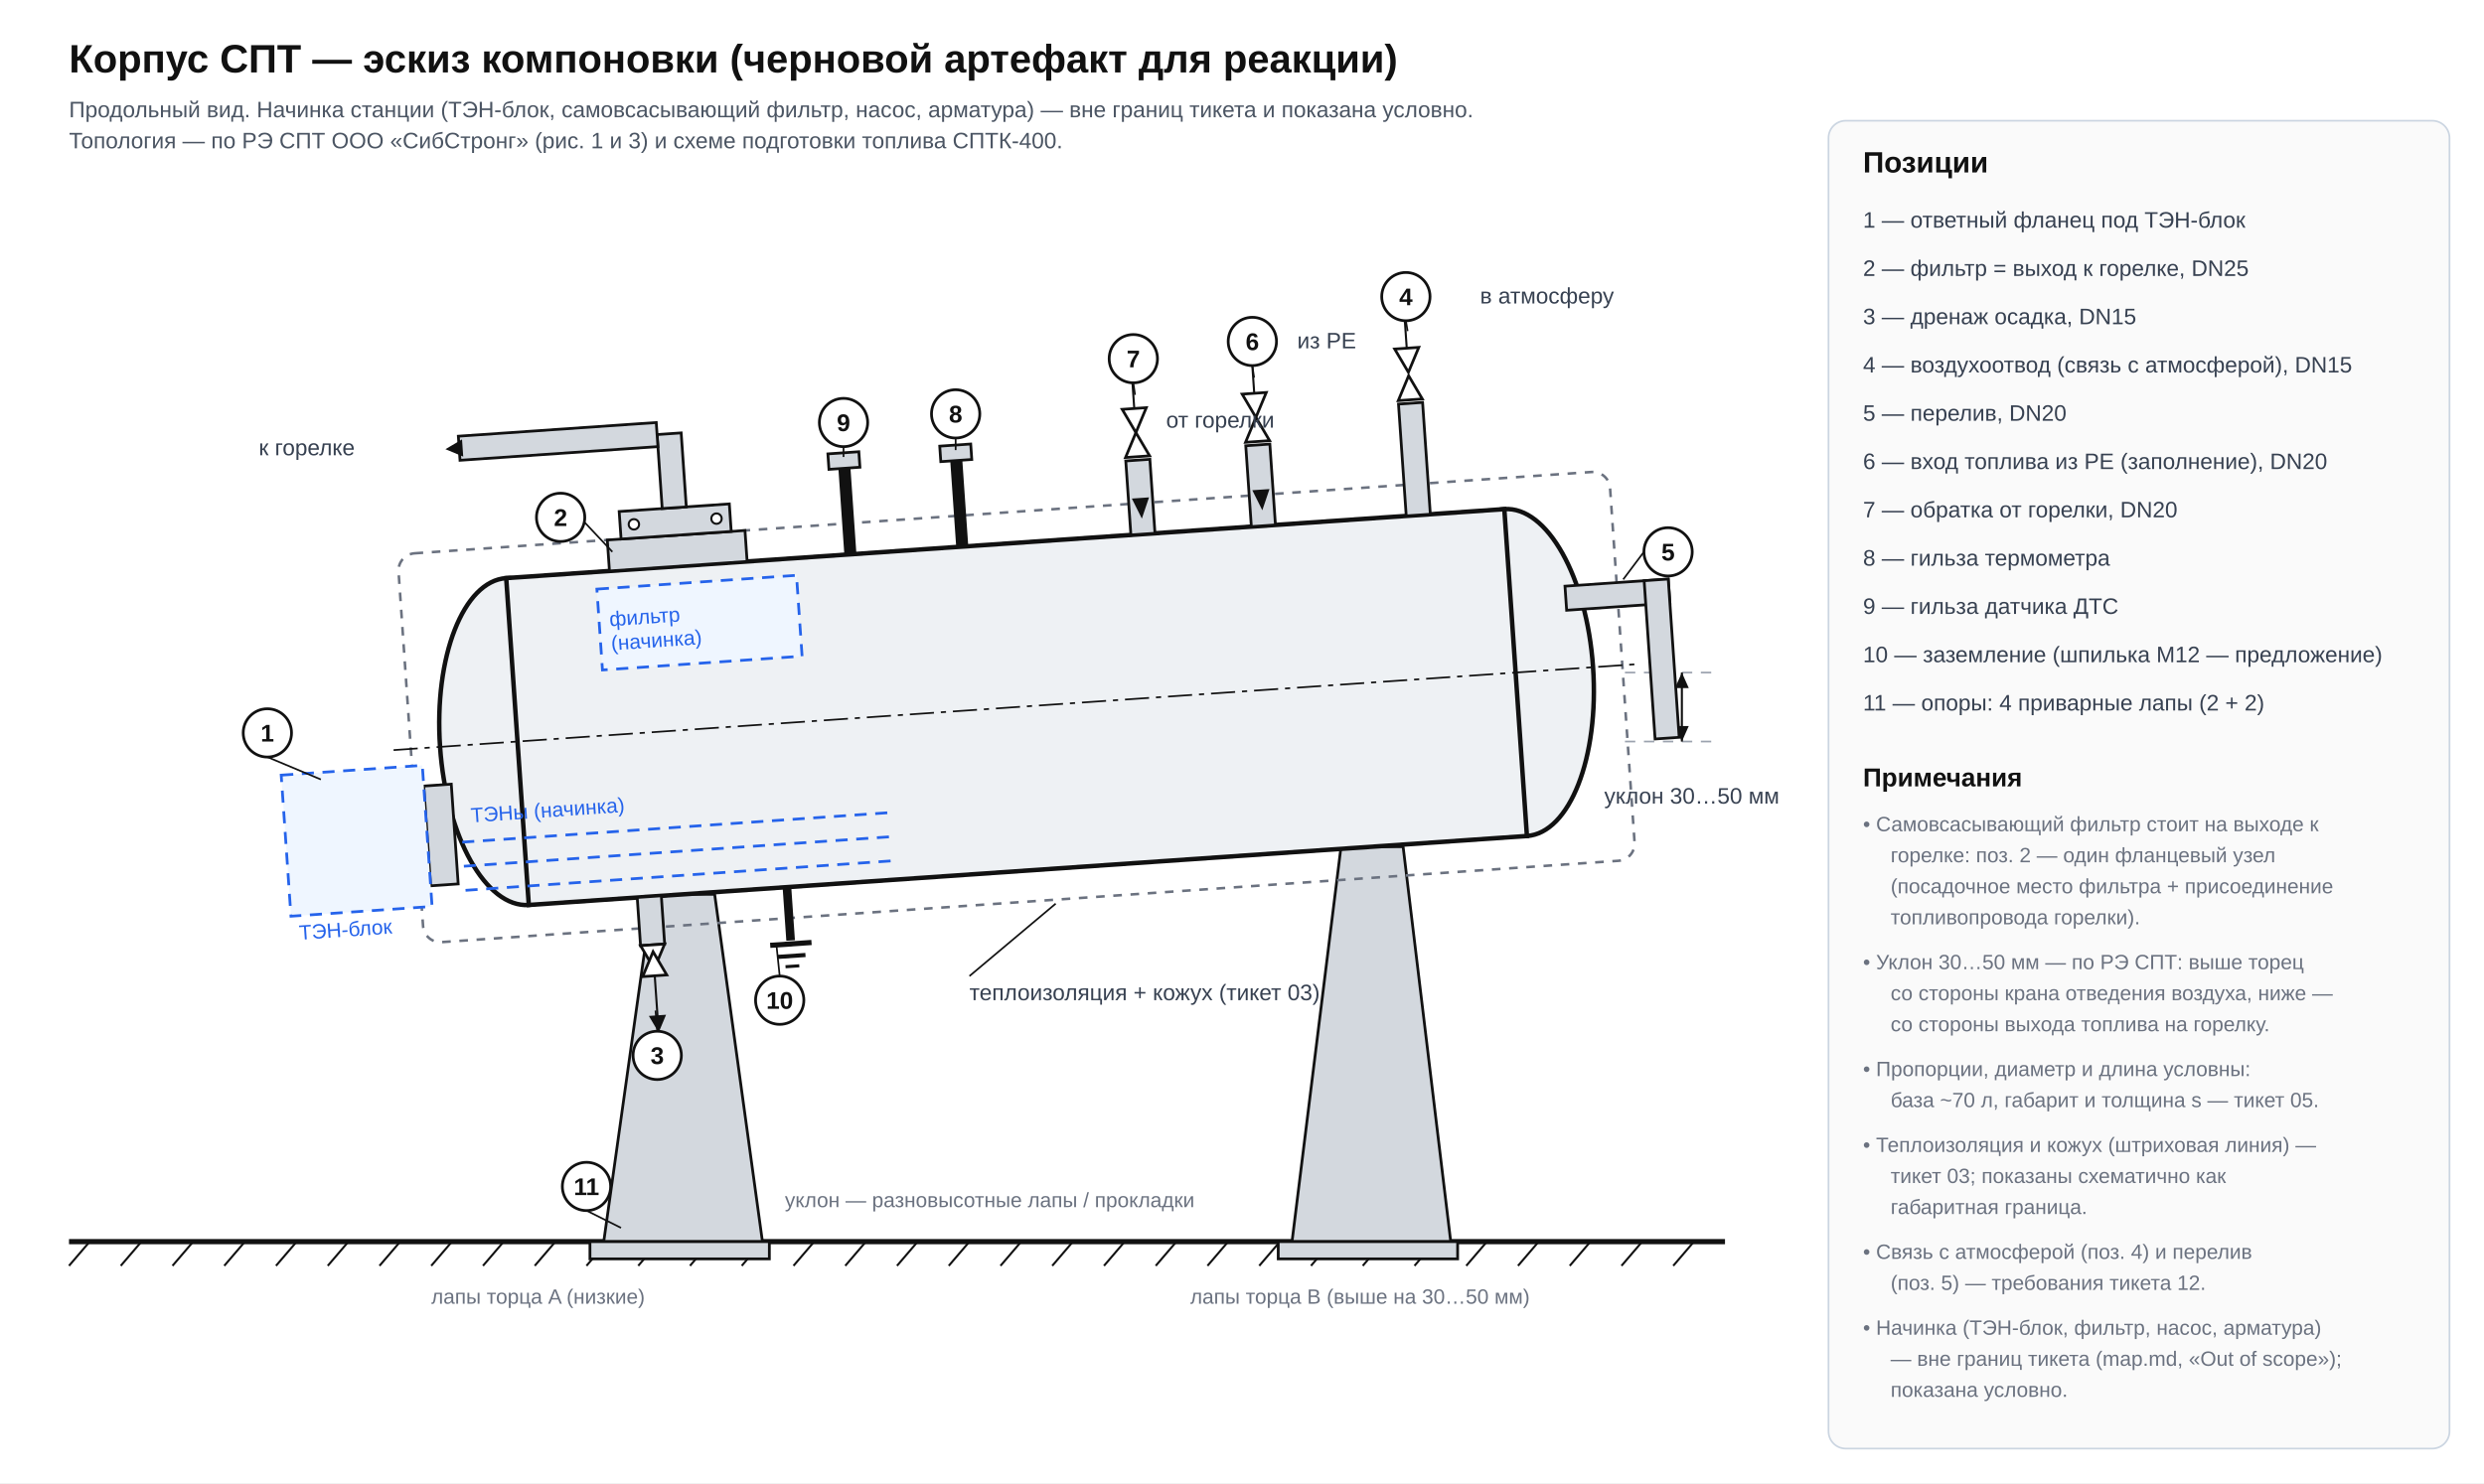
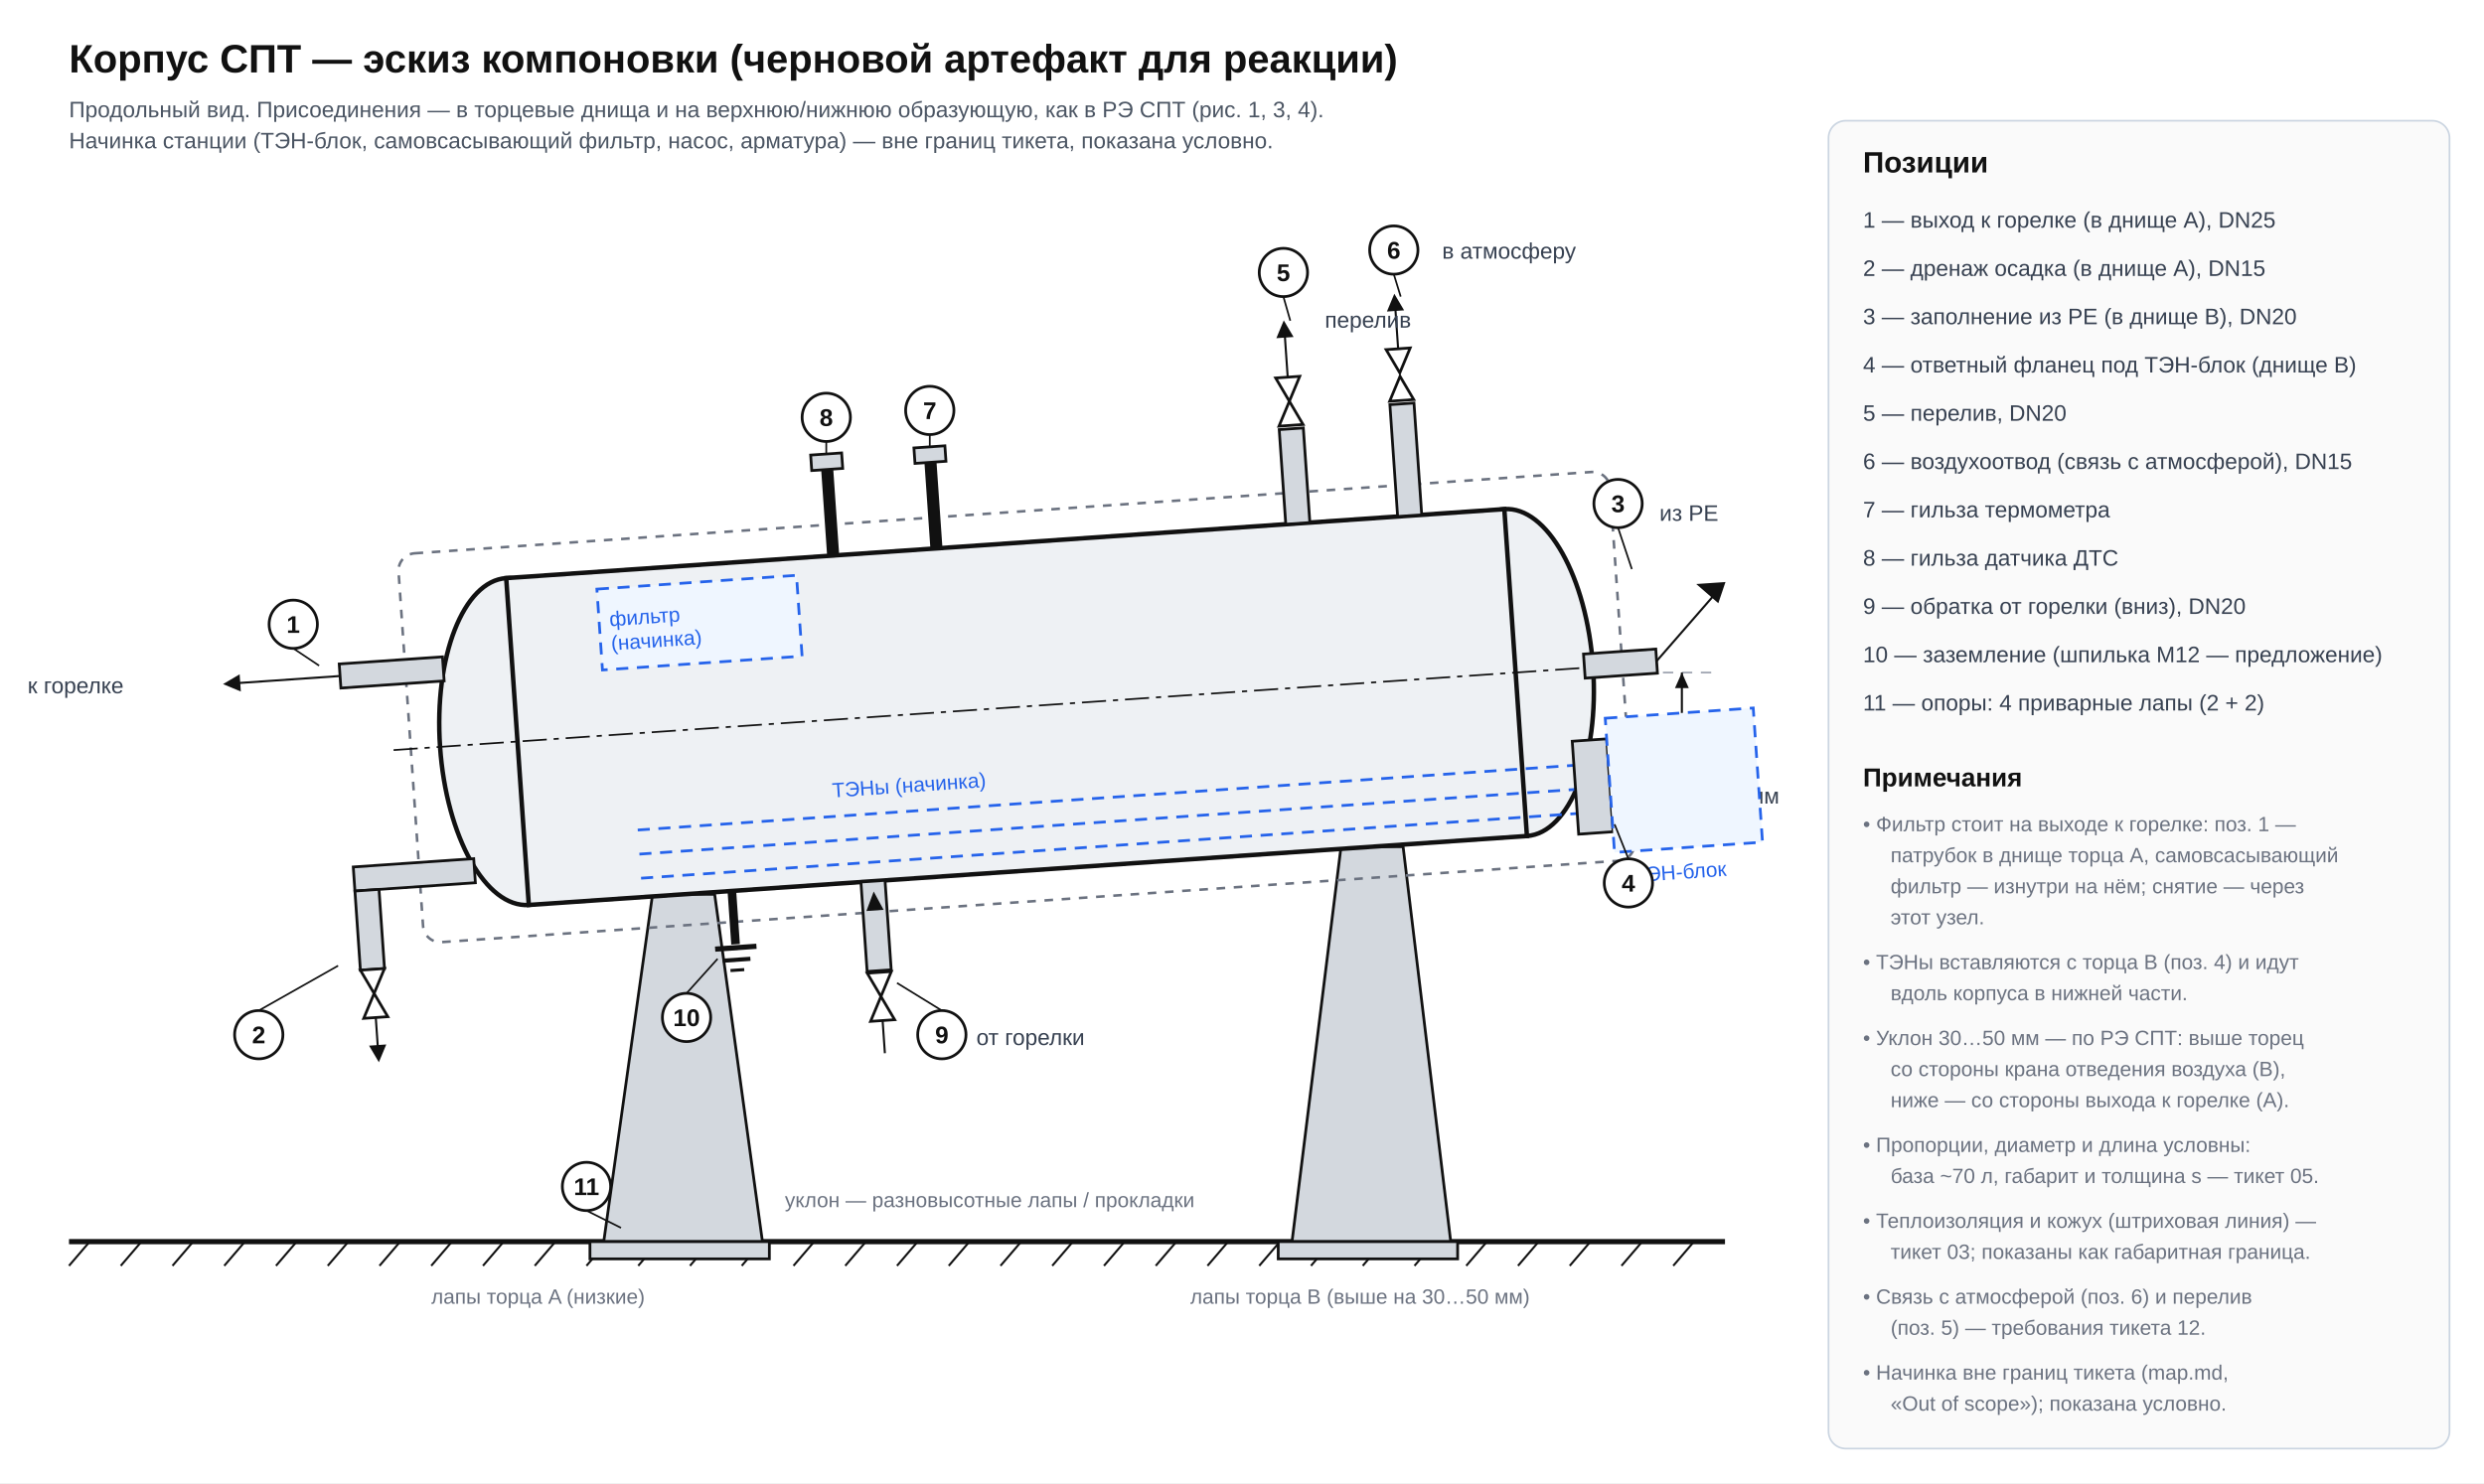
<svg xmlns="http://www.w3.org/2000/svg" width="1440" height="860" viewBox="0 0 1440 860" font-family="Arial, DejaVu Sans, sans-serif">
  <rect width="1440" height="860" fill="#ffffff" />
  <text x="40" y="42" font-size="23" font-weight="bold" fill="#111">Корпус СПТ — эскиз компоновки (черновой артефакт для реакции)</text>
-   <text x="40" y="68" font-size="13" fill="#4b5563">Продольный вид. Начинка станции (ТЭН-блок, самовсасывающий фильтр, насос, арматура) — вне границ тикета и показана условно.</text>
-   <text x="40" y="86" font-size="13" fill="#4b5563">Топология — по РЭ СПТ ООО «СибСтронг» (рис. 1 и 3) и схеме подготовки топлива СПТК-400.</text>
+   <text x="40" y="68" font-size="13" fill="#4b5563">Продольный вид. Присоединения — в торцевые днища и на верхнюю/нижнюю образующую, как в РЭ СПТ (рис. 1, 3, 4).</text>
+   <text x="40" y="86" font-size="13" fill="#4b5563">Начинка станции (ТЭН-блок, самовсасывающий фильтр, насос, арматура) — вне границ тикета, показана условно.</text>
  <line x1="40" y1="720" x2="1000" y2="720" stroke="#111" stroke-width="3" />
  <g stroke="#111" stroke-width="1.2">
    <line x1="52" y1="720" x2="40" y2="734" />
    <line x1="82" y1="720" x2="70" y2="734" />
    <line x1="112" y1="720" x2="100" y2="734" />
    <line x1="142" y1="720" x2="130" y2="734" />
    <line x1="172" y1="720" x2="160" y2="734" />
    <line x1="202" y1="720" x2="190" y2="734" />
    <line x1="232" y1="720" x2="220" y2="734" />
    <line x1="262" y1="720" x2="250" y2="734" />
    <line x1="292" y1="720" x2="280" y2="734" />
    <line x1="322" y1="720" x2="310" y2="734" />
    <line x1="352" y1="720" x2="340" y2="734" />
    <line x1="382" y1="720" x2="370" y2="734" />
    <line x1="412" y1="720" x2="400" y2="734" />
    <line x1="442" y1="720" x2="430" y2="734" />
    <line x1="472" y1="720" x2="460" y2="734" />
    <line x1="502" y1="720" x2="490" y2="734" />
    <line x1="532" y1="720" x2="520" y2="734" />
    <line x1="562" y1="720" x2="550" y2="734" />
    <line x1="592" y1="720" x2="580" y2="734" />
    <line x1="622" y1="720" x2="610" y2="734" />
    <line x1="652" y1="720" x2="640" y2="734" />
    <line x1="682" y1="720" x2="670" y2="734" />
    <line x1="712" y1="720" x2="700" y2="734" />
    <line x1="742" y1="720" x2="730" y2="734" />
    <line x1="772" y1="720" x2="760" y2="734" />
    <line x1="802" y1="720" x2="790" y2="734" />
    <line x1="832" y1="720" x2="820" y2="734" />
    <line x1="862" y1="720" x2="850" y2="734" />
    <line x1="892" y1="720" x2="880" y2="734" />
    <line x1="922" y1="720" x2="910" y2="734" />
    <line x1="952" y1="720" x2="940" y2="734" />
    <line x1="982" y1="720" x2="970" y2="734" />
  </g>
  <line x1="942" y1="390" x2="994" y2="390" stroke="#9ca3af" stroke-width="1" stroke-dasharray="6 5" />
  <line x1="942" y1="430" x2="994" y2="430" stroke="#9ca3af" stroke-width="1" stroke-dasharray="6 5" />
  <line x1="975" y1="390" x2="975" y2="430" stroke="#111" stroke-width="1.2" />
  <path d="M975,390 l-4,9 l8,0 z" fill="#111" />
  <path d="M975,430 l-4,-9 l8,0 z" fill="#111" />
  <text x="930" y="466" font-size="13" fill="#374151">уклон 30…50 мм</text>
  <path d="M378.3,518.6 L414.3,518.6 L442,720 L350,720 Z" fill="#d3d8de" stroke="#111" stroke-width="1.6" />
  <rect x="342" y="720" width="104" height="10" fill="#d3d8de" stroke="#111" stroke-width="1.6" />
  <path d="M777.4,491.0 L813.4,491.0 L841,720 L749,720 Z" fill="#d3d8de" stroke="#111" stroke-width="1.6" />
  <rect x="741" y="720" width="104" height="10" fill="#d3d8de" stroke="#111" stroke-width="1.6" />
  <text x="250" y="756" font-size="12" fill="#6b7280">лапы торца A (низкие)</text>
  <text x="690" y="756" font-size="12" fill="#6b7280">лапы торца B (выше на 30…50 мм)</text>
  <text x="455" y="700" font-size="12" fill="#6b7280">уклон — разновысотные лапы / прокладки</text>
  <g transform="translate(300,430) rotate(-3.954)">
    <rect x="-62" y="-113" width="704" height="226" rx="10" fill="none" stroke="#6b7280" stroke-width="1.5" stroke-dasharray="5 5" />
    <ellipse cx="580" cy="0" rx="45" ry="95" fill="#eef1f4" stroke="#111" stroke-width="2.6" />
    <ellipse cx="0" cy="0" rx="45" ry="95" fill="#eef1f4" stroke="#111" stroke-width="2.6" />
    <rect x="0" y="-95" width="580" height="190" fill="#eef1f4" stroke="#111" stroke-width="2.6" />
    <line x1="0" y1="-95" x2="0" y2="95" stroke="#111" stroke-width="1.6" />
    <line x1="580" y1="-95" x2="580" y2="95" stroke="#111" stroke-width="1.6" />
    <line x1="-72" y1="0" x2="652" y2="0" stroke="#111" stroke-width="1" stroke-dasharray="14 4 3 4" />
-     <line x1="-36" y1="56" x2="212" y2="56" stroke="#2563eb" stroke-width="1.6" stroke-dasharray="7 5" />
-     <line x1="-36" y1="70" x2="212" y2="70" stroke="#2563eb" stroke-width="1.6" stroke-dasharray="7 5" />
-     <line x1="-36" y1="84" x2="212" y2="84" stroke="#2563eb" stroke-width="1.6" stroke-dasharray="7 5" />
-     <text x="-30" y="45" font-size="12" fill="#2563eb">ТЭНы (начинка)</text>
+     <line x1="66" y1="56" x2="616" y2="56" stroke="#2563eb" stroke-width="1.6" stroke-dasharray="7 5" />
+     <line x1="66" y1="70" x2="616" y2="70" stroke="#2563eb" stroke-width="1.6" stroke-dasharray="7 5" />
+     <line x1="66" y1="84" x2="610" y2="84" stroke="#2563eb" stroke-width="1.6" stroke-dasharray="7 5" />
+     <text x="180" y="45" font-size="12" fill="#2563eb">ТЭНы (начинка)</text>
    <rect x="52" y="-85" width="116" height="47" fill="#eff6ff" stroke="#2563eb" stroke-width="1.6" stroke-dasharray="7 5" />
    <text x="58" y="-63" font-size="12" fill="#2563eb">фильтр</text>
    <text x="58" y="-49" font-size="12" fill="#2563eb">(начинка)</text>
-     <rect x="-56" y="22" width="16" height="58" fill="#d3d8de" stroke="#111" stroke-width="1.6" />
-     <rect x="-138" y="10" width="82" height="82" fill="#eff6ff" stroke="#2563eb" stroke-width="1.6" stroke-dasharray="7 5" />
-     <text x="-134" y="106" font-size="12" fill="#2563eb">ТЭН-блок</text>
-     <rect x="60" y="-113" width="80" height="18" fill="#d3d8de" stroke="#111" stroke-width="1.6" />
-     <rect x="68" y="-129" width="64" height="16" fill="#d3d8de" stroke="#111" stroke-width="1.6" />
-     <circle cx="76" cy="-121" r="3" fill="#ffffff" stroke="#111" stroke-width="1.2" />
-     <circle cx="124" cy="-121" r="3" fill="#ffffff" stroke="#111" stroke-width="1.2" />
-     <rect x="93" y="-172" width="14" height="43" fill="#d3d8de" stroke="#111" stroke-width="1.6" />
-     <rect x="-22" y="-179" width="115" height="14" fill="#d3d8de" stroke="#111" stroke-width="1.6" />
-     <path d="M-30,-172 l10,-5 l0,10 z" fill="#111" />
-     <rect x="63" y="95" width="14" height="28" fill="#d3d8de" stroke="#111" stroke-width="1.6" />
-     <path d="M63,123 L77,123 L70,137 Z" fill="#ffffff" stroke="#111" stroke-width="1.6" />
-     <path d="M63,141 L77,141 L70,127 Z" fill="#ffffff" stroke="#111" stroke-width="1.6" />
-     <line x1="70" y1="141" x2="70" y2="166" stroke="#111" stroke-width="1.2" />
-     <path d="M70,174 l-5,-10 l10,0 z" fill="#111" />
-     <rect x="523" y="-160" width="14" height="65" fill="#d3d8de" stroke="#111" stroke-width="1.6" />
-     <path d="M523,-192 L537,-192 L530,-178 Z" fill="#ffffff" stroke="#111" stroke-width="1.6" />
-     <path d="M523,-162 L537,-162 L530,-176 Z" fill="#ffffff" stroke="#111" stroke-width="1.6" />
-     <line x1="530" y1="-192" x2="530" y2="-216" stroke="#111" stroke-width="1.2" />
-     <path d="M530,-224 l-5,10 l10,0 z" fill="#111" />
-     <rect x="612" y="-48" width="60" height="14" fill="#d3d8de" stroke="#111" stroke-width="1.6" />
-     <rect x="658" y="-48" width="14" height="92" fill="#d3d8de" stroke="#111" stroke-width="1.6" />
-     <rect x="433" y="-142" width="14" height="47" fill="#d3d8de" stroke="#111" stroke-width="1.6" />
-     <path d="M433,-172 L447,-172 L440,-158 Z" fill="#ffffff" stroke="#111" stroke-width="1.6" />
-     <path d="M433,-144 L447,-144 L440,-158 Z" fill="#ffffff" stroke="#111" stroke-width="1.6" />
-     <line x1="440" y1="-172" x2="440" y2="-196" stroke="#111" stroke-width="1.2" />
-     <path d="M440,-104 l-5,-12 l10,0 z" fill="#111" />
-     <rect x="363" y="-138" width="14" height="43" fill="#d3d8de" stroke="#111" stroke-width="1.6" />
-     <path d="M363,-168 L377,-168 L370,-154 Z" fill="#ffffff" stroke="#111" stroke-width="1.6" />
-     <path d="M363,-140 L377,-140 L370,-154 Z" fill="#ffffff" stroke="#111" stroke-width="1.6" />
-     <line x1="370" y1="-168" x2="370" y2="-194" stroke="#111" stroke-width="1.2" />
-     <path d="M370,-104 l-5,-12 l10,0 z" fill="#111" />
-     <line x1="265" y1="-95" x2="265" y2="-146" stroke="#111" stroke-width="7" />
-     <rect x="256" y="-154" width="18" height="9" fill="#d3d8de" stroke="#111" stroke-width="1.6" />
-     <line x1="200" y1="-95" x2="200" y2="-146" stroke="#111" stroke-width="7" />
-     <rect x="191" y="-154" width="18" height="9" fill="#d3d8de" stroke="#111" stroke-width="1.6" />
-     <line x1="150" y1="95" x2="150" y2="126" stroke="#111" stroke-width="5" />
-     <line x1="138" y1="128" x2="162" y2="128" stroke="#111" stroke-width="3" />
-     <line x1="142" y1="135" x2="158" y2="135" stroke="#111" stroke-width="2.4" />
-     <line x1="146" y1="141" x2="154" y2="141" stroke="#111" stroke-width="1.8" />
+     <rect x="-100" y="-52" width="60" height="14" fill="#d3d8de" stroke="#111" stroke-width="1.6" />
+     <line x1="-100" y1="-45" x2="-160" y2="-45" stroke="#111" stroke-width="1.2" />
+     <path d="M-168,-45 l10,-5 l0,10 z" fill="#111" />
+     <rect x="-100" y="66" width="70" height="14" fill="#d3d8de" stroke="#111" stroke-width="1.6" />
+     <rect x="-100" y="80" width="14" height="46" fill="#d3d8de" stroke="#111" stroke-width="1.6" />
+     <path d="M-100,126 L-86,126 L-93,140 Z" fill="#ffffff" stroke="#111" stroke-width="1.6" />
+     <path d="M-100,154 L-86,154 L-93,140 Z" fill="#ffffff" stroke="#111" stroke-width="1.6" />
+     <line x1="-93" y1="154" x2="-93" y2="172" stroke="#111" stroke-width="1.2" />
+     <path d="M-93,180 l-5,-10 l10,0 z" fill="#111" />
+     <rect x="620" y="-8" width="42" height="14" fill="#d3d8de" stroke="#111" stroke-width="1.6" />
+     <line x1="662" y1="-1" x2="697" y2="-36" stroke="#111" stroke-width="1.2" />
+     <path d="M705,-44 L700,-32 L688,-44 Z" fill="#111" />
+     <rect x="610" y="42" width="20" height="54" fill="#d3d8de" stroke="#111" stroke-width="1.6" />
+     <rect x="630" y="30" width="86" height="78" fill="#eff6ff" stroke="#2563eb" stroke-width="1.6" stroke-dasharray="7 5" />
+     <text x="640" y="126" font-size="12" fill="#2563eb">ТЭН-блок</text>
+     <rect x="453" y="-150" width="14" height="55" fill="#d3d8de" stroke="#111" stroke-width="1.6" />
+     <path d="M453,-180 L467,-180 L460,-166 Z" fill="#ffffff" stroke="#111" stroke-width="1.6" />
+     <path d="M453,-152 L467,-152 L460,-166 Z" fill="#ffffff" stroke="#111" stroke-width="1.6" />
+     <line x1="460" y1="-180" x2="460" y2="-205" stroke="#111" stroke-width="1.2" />
+     <path d="M460,-213 l-5,10 l10,0 z" fill="#111" />
+     <rect x="518" y="-160" width="14" height="65" fill="#d3d8de" stroke="#111" stroke-width="1.6" />
+     <path d="M518,-192 L532,-192 L525,-178 Z" fill="#ffffff" stroke="#111" stroke-width="1.6" />
+     <path d="M518,-162 L532,-162 L525,-176 Z" fill="#ffffff" stroke="#111" stroke-width="1.6" />
+     <line x1="525" y1="-192" x2="525" y2="-216" stroke="#111" stroke-width="1.2" />
+     <path d="M525,-224 l-5,10 l10,0 z" fill="#111" />
+     <line x1="250" y1="-95" x2="250" y2="-146" stroke="#111" stroke-width="7" />
+     <rect x="241" y="-154" width="18" height="9" fill="#d3d8de" stroke="#111" stroke-width="1.6" />
+     <line x1="190" y1="-95" x2="190" y2="-146" stroke="#111" stroke-width="7" />
+     <rect x="181" y="-154" width="18" height="9" fill="#d3d8de" stroke="#111" stroke-width="1.6" />
+     <rect x="193" y="95" width="14" height="52" fill="#d3d8de" stroke="#111" stroke-width="1.6" />
+     <path d="M193,176 L207,176 L200,162 Z" fill="#ffffff" stroke="#111" stroke-width="1.6" />
+     <path d="M193,148 L207,148 L200,162 Z" fill="#ffffff" stroke="#111" stroke-width="1.6" />
+     <line x1="200" y1="176" x2="200" y2="195" stroke="#111" stroke-width="1.2" />
+     <path d="M200,101 l-5,11 l10,0 z" fill="#111" />
+     <line x1="118" y1="95" x2="118" y2="126" stroke="#111" stroke-width="5" />
+     <line x1="106" y1="128" x2="130" y2="128" stroke="#111" stroke-width="3" />
+     <line x1="110" y1="135" x2="126" y2="135" stroke="#111" stroke-width="2.4" />
+     <line x1="114" y1="141" x2="122" y2="141" stroke="#111" stroke-width="1.8" />
  </g>
-   <text x="150" y="264" font-size="13" fill="#374151">к горелке</text>
-   <text x="858" y="176" font-size="13" fill="#374151">в атмосферу</text>
-   <text x="676" y="248" font-size="13" fill="#374151">от горелки</text>
-   <text x="752" y="202" font-size="13" fill="#374151">из РЕ</text>
-   <line x1="562" y1="566" x2="612" y2="524" stroke="#111" stroke-width="1" />
-   <text x="562" y="580" font-size="13" fill="#374151">теплоизоляция + кожух (тикет 03)</text>
+   <text x="16" y="402" font-size="13" fill="#374151">к горелке</text>
+   <text x="836" y="150" font-size="13" fill="#374151">в атмосферу</text>
+   <text x="768" y="190" font-size="13" fill="#374151">перелив</text>
+   <text x="962" y="302" font-size="13" fill="#374151">из РЕ</text>
+   <text x="566" y="606" font-size="13" fill="#374151">от горелки</text>
  <g>
-     <circle cx="155" cy="425" r="14" fill="#ffffff" stroke="#111" stroke-width="1.6" />
-     <text x="155" y="430" font-size="14" font-weight="bold" text-anchor="middle" fill="#111">1</text>
-     <circle cx="325" cy="300" r="14" fill="#ffffff" stroke="#111" stroke-width="1.6" />
-     <text x="325" y="305" font-size="14" font-weight="bold" text-anchor="middle" fill="#111">2</text>
-     <circle cx="381" cy="612" r="14" fill="#ffffff" stroke="#111" stroke-width="1.6" />
-     <text x="381" y="617" font-size="14" font-weight="bold" text-anchor="middle" fill="#111">3</text>
-     <circle cx="815" cy="172" r="14" fill="#ffffff" stroke="#111" stroke-width="1.6" />
-     <text x="815" y="177" font-size="14" font-weight="bold" text-anchor="middle" fill="#111">4</text>
-     <circle cx="967" cy="320" r="14" fill="#ffffff" stroke="#111" stroke-width="1.6" />
-     <text x="967" y="325" font-size="14" font-weight="bold" text-anchor="middle" fill="#111">5</text>
-     <circle cx="726" cy="198" r="14" fill="#ffffff" stroke="#111" stroke-width="1.6" />
-     <text x="726" y="203" font-size="14" font-weight="bold" text-anchor="middle" fill="#111">6</text>
-     <circle cx="657" cy="208" r="14" fill="#ffffff" stroke="#111" stroke-width="1.6" />
-     <text x="657" y="213" font-size="14" font-weight="bold" text-anchor="middle" fill="#111">7</text>
-     <circle cx="554" cy="240" r="14" fill="#ffffff" stroke="#111" stroke-width="1.6" />
-     <text x="554" y="245" font-size="14" font-weight="bold" text-anchor="middle" fill="#111">8</text>
-     <circle cx="489" cy="245" r="14" fill="#ffffff" stroke="#111" stroke-width="1.6" />
-     <text x="489" y="250" font-size="14" font-weight="bold" text-anchor="middle" fill="#111">9</text>
-     <circle cx="452" cy="580" r="14" fill="#ffffff" stroke="#111" stroke-width="1.6" />
-     <text x="452" y="585" font-size="14" font-weight="bold" text-anchor="middle" fill="#111">10</text>
+     <circle cx="170" cy="362" r="14" fill="#ffffff" stroke="#111" stroke-width="1.6" />
+     <text x="170" y="367" font-size="14" font-weight="bold" text-anchor="middle" fill="#111">1</text>
+     <circle cx="150" cy="600" r="14" fill="#ffffff" stroke="#111" stroke-width="1.6" />
+     <text x="150" y="605" font-size="14" font-weight="bold" text-anchor="middle" fill="#111">2</text>
+     <circle cx="938" cy="292" r="14" fill="#ffffff" stroke="#111" stroke-width="1.6" />
+     <text x="938" y="297" font-size="14" font-weight="bold" text-anchor="middle" fill="#111">3</text>
+     <circle cx="944" cy="512" r="14" fill="#ffffff" stroke="#111" stroke-width="1.6" />
+     <text x="944" y="517" font-size="14" font-weight="bold" text-anchor="middle" fill="#111">4</text>
+     <circle cx="744" cy="158" r="14" fill="#ffffff" stroke="#111" stroke-width="1.6" />
+     <text x="744" y="163" font-size="14" font-weight="bold" text-anchor="middle" fill="#111">5</text>
+     <circle cx="808" cy="145" r="14" fill="#ffffff" stroke="#111" stroke-width="1.6" />
+     <text x="808" y="150" font-size="14" font-weight="bold" text-anchor="middle" fill="#111">6</text>
+     <circle cx="539" cy="238" r="14" fill="#ffffff" stroke="#111" stroke-width="1.6" />
+     <text x="539" y="243" font-size="14" font-weight="bold" text-anchor="middle" fill="#111">7</text>
+     <circle cx="479" cy="242" r="14" fill="#ffffff" stroke="#111" stroke-width="1.6" />
+     <text x="479" y="247" font-size="14" font-weight="bold" text-anchor="middle" fill="#111">8</text>
+     <circle cx="546" cy="600" r="14" fill="#ffffff" stroke="#111" stroke-width="1.6" />
+     <text x="546" y="605" font-size="14" font-weight="bold" text-anchor="middle" fill="#111">9</text>
+     <circle cx="398" cy="590" r="14" fill="#ffffff" stroke="#111" stroke-width="1.6" />
+     <text x="398" y="595" font-size="14" font-weight="bold" text-anchor="middle" fill="#111">10</text>
    <circle cx="340" cy="688" r="14" fill="#ffffff" stroke="#111" stroke-width="1.6" />
    <text x="340" y="693" font-size="14" font-weight="bold" text-anchor="middle" fill="#111">11</text>
  </g>
  <g stroke="#111" stroke-width="1" fill="none">
-     <line x1="155" y1="439" x2="186" y2="452" />
-     <line x1="339" y1="303" x2="355" y2="320" />
-     <line x1="381" y1="598" x2="380" y2="586" />
-     <line x1="815" y1="186" x2="816" y2="192" />
-     <line x1="953" y1="320" x2="941" y2="336" />
-     <line x1="726" y1="212" x2="727" y2="219" />
-     <line x1="657" y1="222" x2="658" y2="229" />
-     <line x1="554" y1="254" x2="554" y2="261" />
-     <line x1="489" y1="259" x2="489" y2="265" />
-     <line x1="452" y1="566" x2="450" y2="547" />
+     <line x1="170" y1="376" x2="185" y2="386" />
+     <line x1="150" y1="586" x2="196" y2="560" />
+     <line x1="938" y1="306" x2="946" y2="330" />
+     <line x1="944" y1="498" x2="936" y2="478" />
+     <line x1="744" y1="172" x2="748" y2="186" />
+     <line x1="808" y1="159" x2="812" y2="172" />
+     <line x1="539" y1="252" x2="539" y2="259" />
+     <line x1="479" y1="256" x2="479" y2="263" />
+     <line x1="546" y1="586" x2="520" y2="570" />
+     <line x1="398" y1="576" x2="416" y2="556" />
    <line x1="340" y1="702" x2="360" y2="712" />
  </g>
  <rect x="1060" y="70" width="360" height="770" rx="10" fill="#fafafa" stroke="#cbd5e1" />
  <text x="1080" y="100" font-size="17" font-weight="bold" fill="#111">Позиции</text>
  <g font-size="13" fill="#374151">
-     <text x="1080" y="132">1 — ответный фланец под ТЭН-блок</text>
-     <text x="1080" y="160">2 — фильтр = выход к горелке, DN25</text>
-     <text x="1080" y="188">3 — дренаж осадка, DN15</text>
-     <text x="1080" y="216">4 — воздухоотвод (связь с атмосферой), DN15</text>
+     <text x="1080" y="132">1 — выход к горелке (в днище A), DN25</text>
+     <text x="1080" y="160">2 — дренаж осадка (в днище A), DN15</text>
+     <text x="1080" y="188">3 — заполнение из РЕ (в днище B), DN20</text>
+     <text x="1080" y="216">4 — ответный фланец под ТЭН-блок (днище B)</text>
    <text x="1080" y="244">5 — перелив, DN20</text>
-     <text x="1080" y="272">6 — вход топлива из РЕ (заполнение), DN20</text>
-     <text x="1080" y="300">7 — обратка от горелки, DN20</text>
-     <text x="1080" y="328">8 — гильза термометра</text>
-     <text x="1080" y="356">9 — гильза датчика ДТС</text>
+     <text x="1080" y="272">6 — воздухоотвод (связь с атмосферой), DN15</text>
+     <text x="1080" y="300">7 — гильза термометра</text>
+     <text x="1080" y="328">8 — гильза датчика ДТС</text>
+     <text x="1080" y="356">9 — обратка от горелки (вниз), DN20</text>
    <text x="1080" y="384">10 — заземление (шпилька М12 — предложение)</text>
    <text x="1080" y="412">11 — опоры: 4 приварные лапы (2 + 2)</text>
  </g>
  <text x="1080" y="456" font-size="15" font-weight="bold" fill="#111">Примечания</text>
  <g font-size="12" fill="#6b7280">
-     <text x="1080" y="482">• Самовсасывающий фильтр стоит на выходе к</text>
-     <text x="1096" y="500">горелке: поз. 2 — один фланцевый узел</text>
-     <text x="1096" y="518">(посадочное место фильтра + присоединение</text>
-     <text x="1096" y="536">топливопровода горелки).</text>
-     <text x="1080" y="562">• Уклон 30…50 мм — по РЭ СПТ: выше торец</text>
-     <text x="1096" y="580">со стороны крана отведения воздуха, ниже —</text>
-     <text x="1096" y="598">со стороны выхода топлива на горелку.</text>
-     <text x="1080" y="624">• Пропорции, диаметр и длина условны:</text>
-     <text x="1096" y="642">база ~70 л, габарит и толщина s — тикет 05.</text>
-     <text x="1080" y="668">• Теплоизоляция и кожух (штриховая линия) —</text>
-     <text x="1096" y="686">тикет 03; показаны схематично как</text>
-     <text x="1096" y="704">габаритная граница.</text>
-     <text x="1080" y="730">• Связь с атмосферой (поз. 4) и перелив</text>
-     <text x="1096" y="748">(поз. 5) — требования тикета 12.</text>
-     <text x="1080" y="774">• Начинка (ТЭН-блок, фильтр, насос, арматура)</text>
-     <text x="1096" y="792">— вне границ тикета (map.md, «Out of scope»);</text>
-     <text x="1096" y="810">показана условно.</text>
+     <text x="1080" y="482">• Фильтр стоит на выходе к горелке: поз. 1 —</text>
+     <text x="1096" y="500">патрубок в днище торца A, самовсасывающий</text>
+     <text x="1096" y="518">фильтр — изнутри на нём; снятие — через</text>
+     <text x="1096" y="536">этот узел.</text>
+     <text x="1080" y="562">• ТЭНы вставляются с торца B (поз. 4) и идут</text>
+     <text x="1096" y="580">вдоль корпуса в нижней части.</text>
+     <text x="1080" y="606">• Уклон 30…50 мм — по РЭ СПТ: выше торец</text>
+     <text x="1096" y="624">со стороны крана отведения воздуха (B),</text>
+     <text x="1096" y="642">ниже — со стороны выхода к горелке (A).</text>
+     <text x="1080" y="668">• Пропорции, диаметр и длина условны:</text>
+     <text x="1096" y="686">база ~70 л, габарит и толщина s — тикет 05.</text>
+     <text x="1080" y="712">• Теплоизоляция и кожух (штриховая линия) —</text>
+     <text x="1096" y="730">тикет 03; показаны как габаритная граница.</text>
+     <text x="1080" y="756">• Связь с атмосферой (поз. 6) и перелив</text>
+     <text x="1096" y="774">(поз. 5) — требования тикета 12.</text>
+     <text x="1080" y="800">• Начинка вне границ тикета (map.md,</text>
+     <text x="1096" y="818">«Out of scope»); показана условно.</text>
  </g>
</svg>
